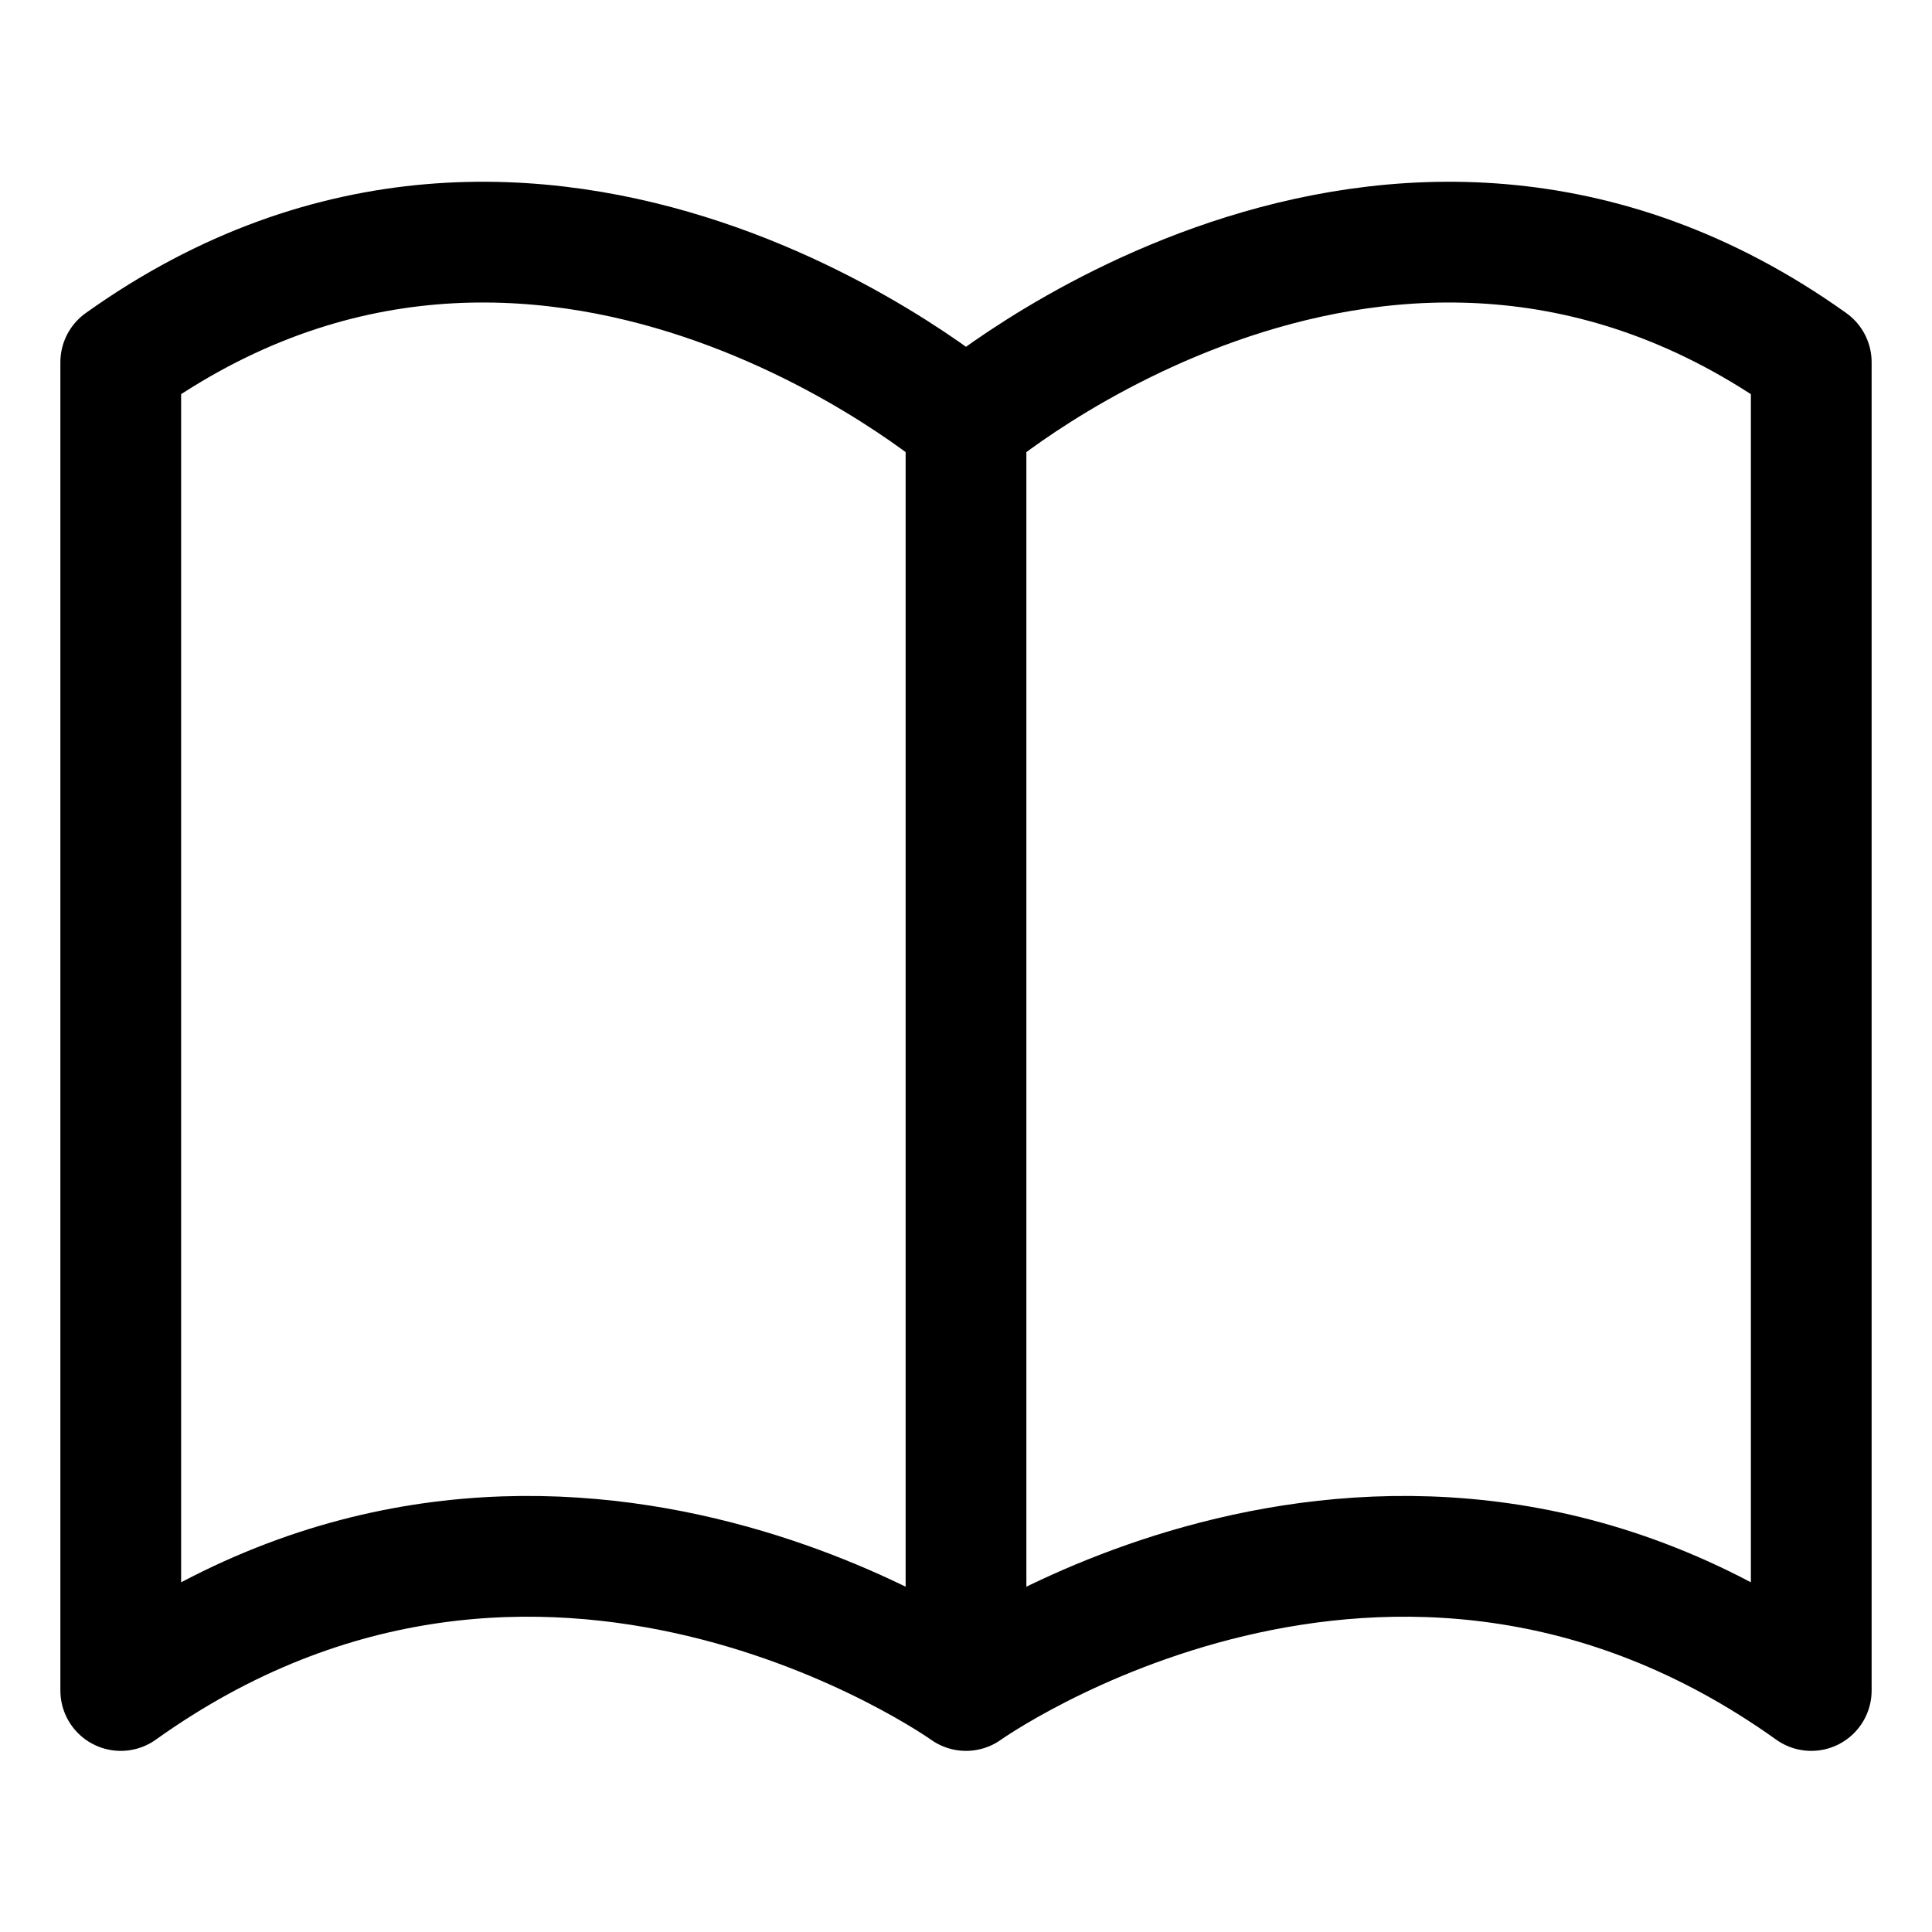
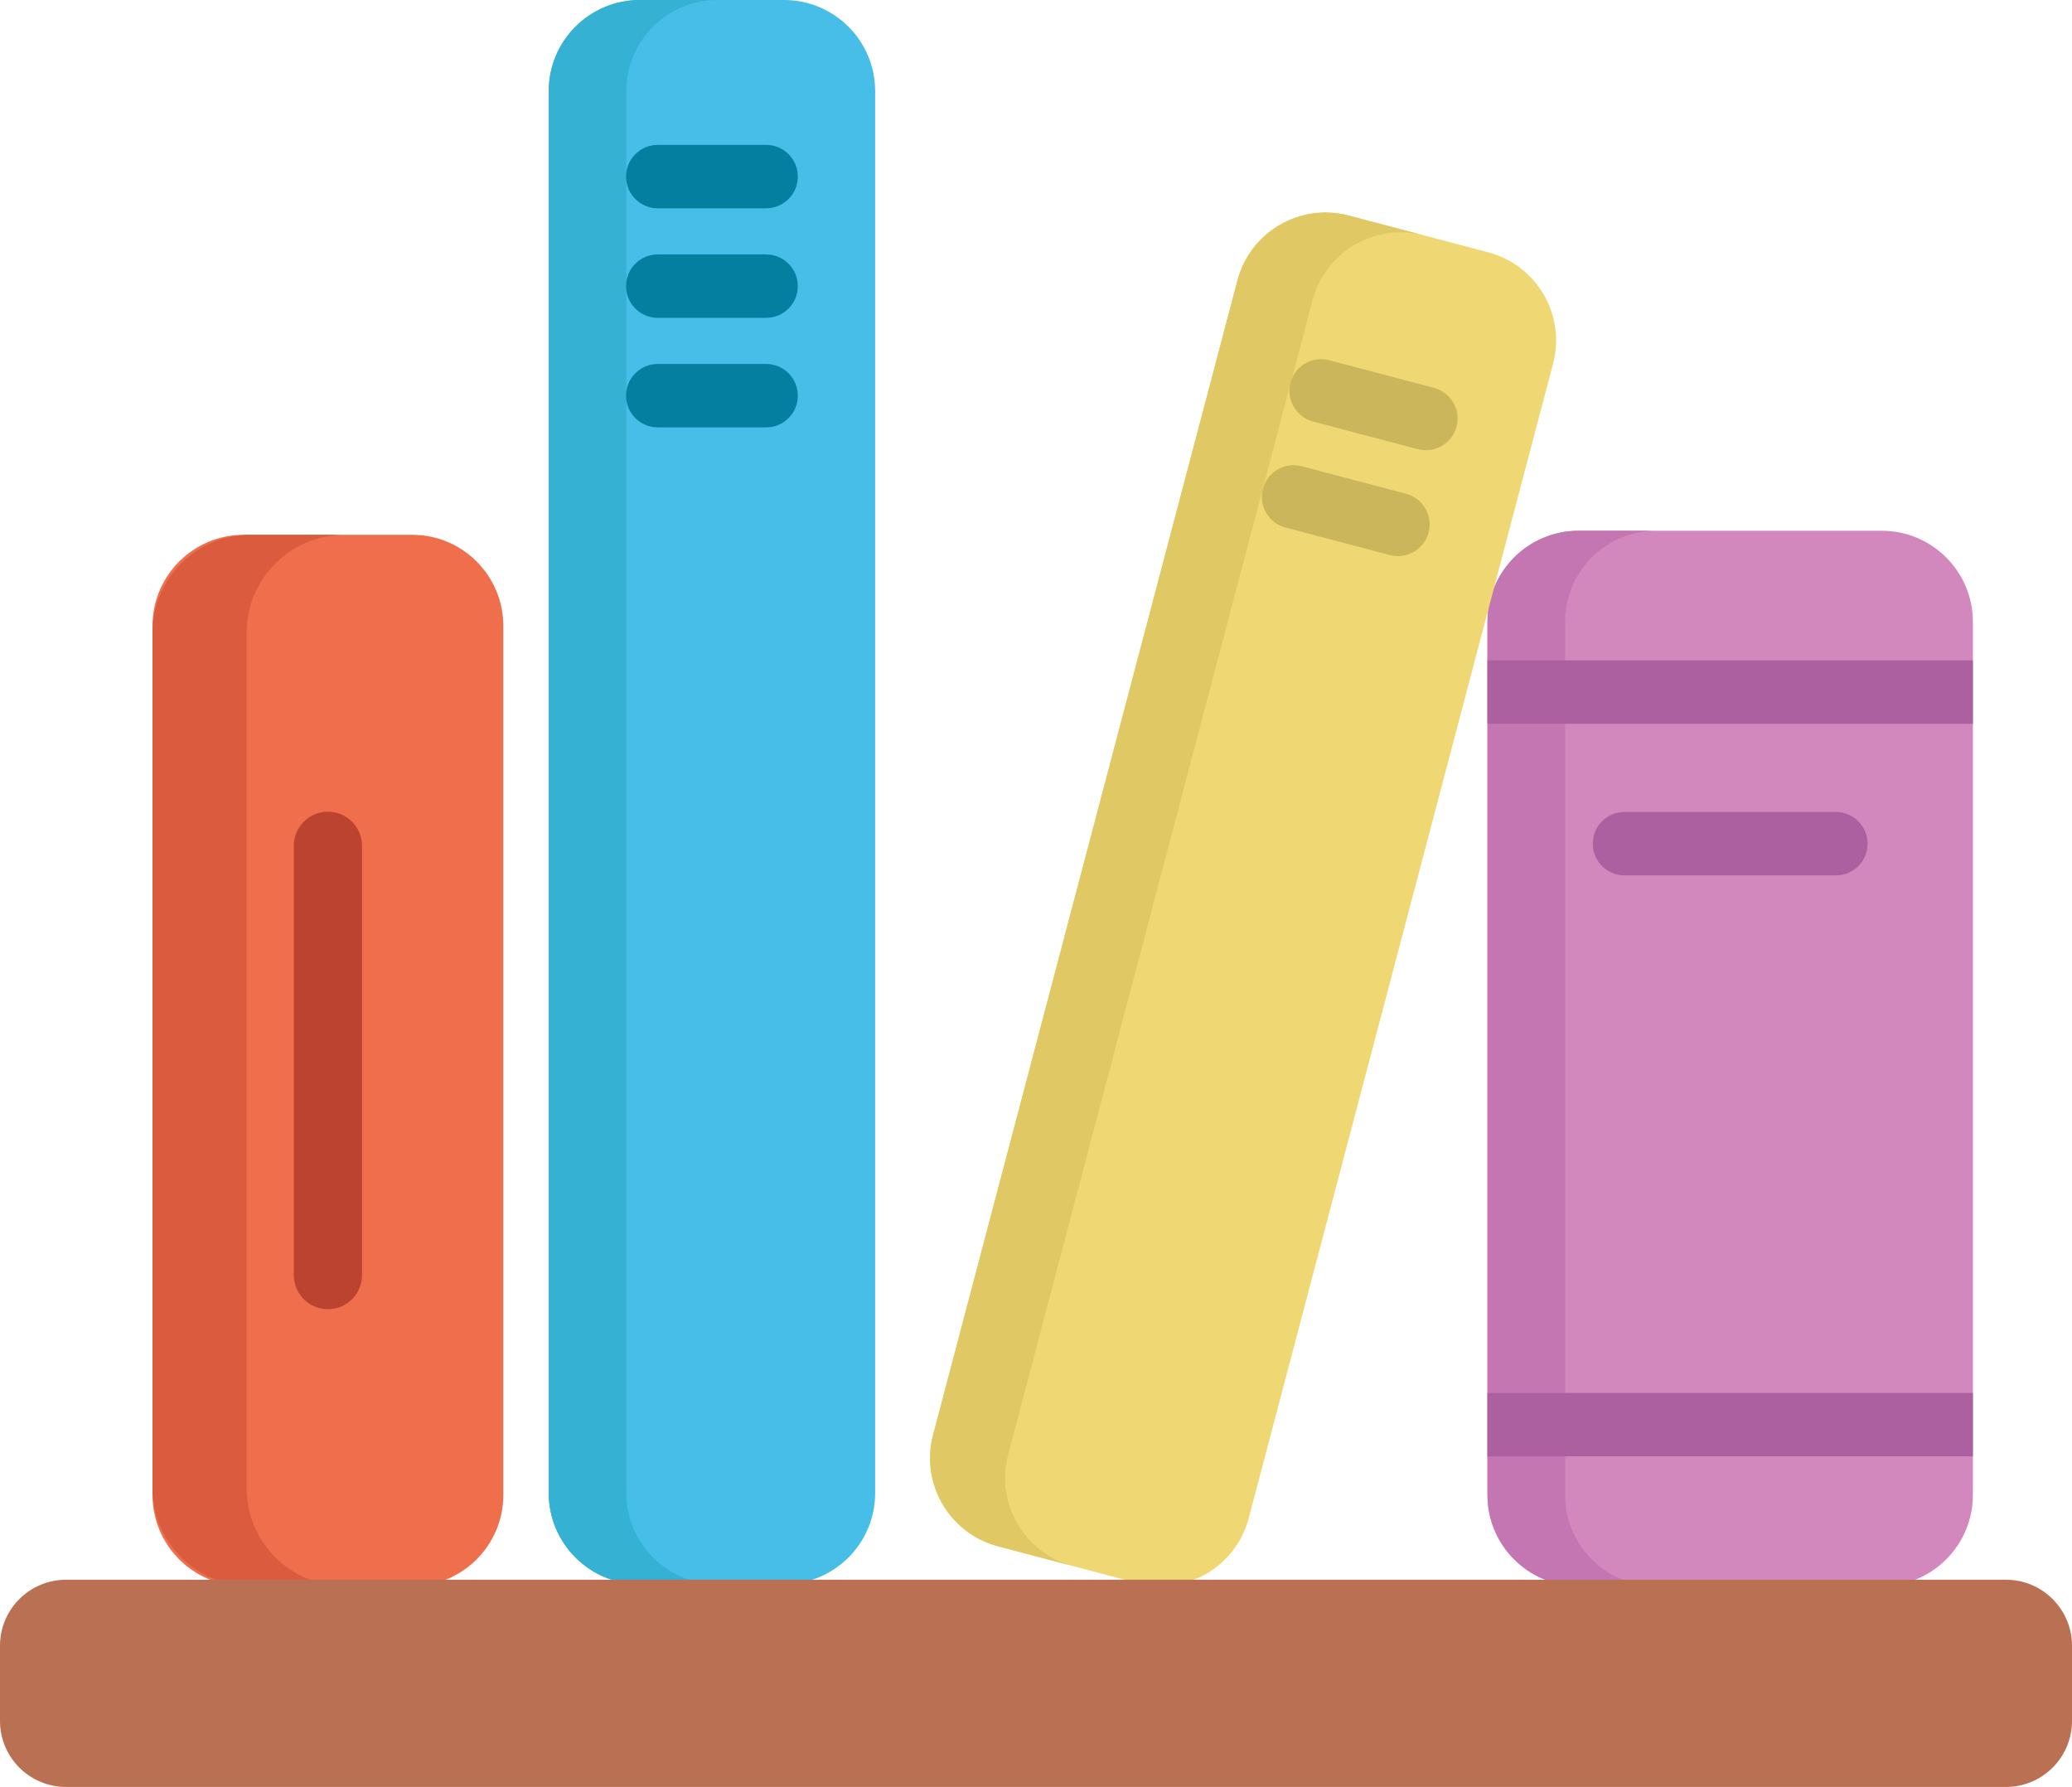
- <svg xmlns="http://www.w3.org/2000/svg" id="i-book" viewBox="0 0 32 32" width="32" height="32" fill="none" stroke="currentcolor" stroke-linecap="round" stroke-linejoin="round" stroke-width="2">
-   <path d="M16 7 C16 7 9 1 2 6 L2 28 C9 23 16 28 16 28 16 28 23 23 30 28 L30 6 C23 1 16 7 16 7 Z M16 7 L16 28" />
+ <svg xmlns="http://www.w3.org/2000/svg" viewBox="0 0 512 441.538">
+   <path d="M390.085 131.141h74.897c12.441 0 22.527 10.085 22.527 22.526v215.71c0 12.441-10.085 22.527-22.527 22.527h-74.897c-12.441 0-22.527-10.085-22.527-22.527V153.668c.001-12.44 10.086-22.527 22.527-22.527z" fill="#d388bd" />
+   <path d="M386.739 369.378v-215.71c0-12.441 10.085-22.527 22.526-22.527h-19.18c-12.441 0-22.526 10.085-22.526 22.527v215.71c0 12.441 10.085 22.526 22.526 22.526h19.18c-12.441.001-22.526-10.084-22.526-22.526z" fill="#c476b2" />
+   <path d="M367.553 163.173h119.954v15.673H367.553zm0 181.018h119.954v15.673H367.553zm86.103-127.89h-52.245a7.837 7.837 0 01-7.837-7.837 7.837 7.837 0 017.837-7.837h52.245a7.837 7.837 0 017.837 7.837 7.837 7.837 0 01-7.837 7.837z" fill="#ad609f" />
+   <path d="M60.21 132.146h41.636c12.441 0 22.526 10.085 22.526 22.526v214.707c0 12.441-10.085 22.527-22.526 22.527H60.21c-12.441 0-22.526-10.085-22.526-22.527V154.671c-.001-12.44 10.085-22.525 22.526-22.525z" fill="#ef6e4b" />
+   <path d="M60.95 367.697V156.354c0-13.371 10.839-24.209 24.209-24.209H61.892c-13.371 0-24.209 10.839-24.209 24.209v211.342c0 13.371 10.839 24.208 24.209 24.208h23.267c-13.37.001-24.209-10.838-24.209-24.207z" fill="#db5b3e" />
+   <path d="M81.029 323.493a8.422 8.422 0 01-8.422-8.422V208.98a8.422 8.422 0 018.422-8.422 8.422 8.422 0 018.422 8.422v106.09a8.423 8.423 0 01-8.422 8.423z" fill="#bc432f" />
+   <path d="M158.117 0h35.613c12.441 0 22.526 10.085 22.526 22.526v346.385c0 12.441-10.085 22.527-22.526 22.527h-35.613c-12.441 0-22.527-10.085-22.527-22.527V22.527C135.59 10.087 145.675 0 158.117 0z" fill="#46bee8" />
+   <path d="M154.77 368.912V22.527C154.77 10.086 164.855 0 177.296 0h-19.18c-12.441 0-22.526 10.085-22.526 22.527v346.385c0 12.441 10.085 22.526 22.526 22.526h19.18c-12.44.001-22.526-10.084-22.526-22.526z" fill="#35b2d3" />
+   <path d="M189.308 51.471h-26.77a7.837 7.837 0 01-7.837-7.837 7.837 7.837 0 017.837-7.837h26.77a7.837 7.837 0 017.837 7.837 7.837 7.837 0 01-7.837 7.837zm0 27.067h-26.77a7.837 7.837 0 01-7.837-7.837 7.837 7.837 0 017.837-7.837h26.77a7.837 7.837 0 017.837 7.837 7.837 7.837 0 01-7.837 7.837zm0 27.066h-26.77a7.837 7.837 0 01-7.837-7.837 7.837 7.837 0 017.837-7.837h26.77a7.837 7.837 0 017.837 7.837 7.837 7.837 0 01-7.837 7.837z" fill="#047fa0" />
+   <path d="M333.299 53.261l34.436 9.079c12.03 3.171 19.21 15.495 16.039 27.525l-75.206 285.251c-3.171 12.03-15.495 19.21-27.525 16.039l-34.436-9.079c-12.03-3.171-19.21-15.495-16.039-27.525l75.207-285.252c3.171-12.029 15.495-19.21 27.524-16.038z" fill="#efd873" />
+   <path d="M249.114 359.441l75.207-285.252c3.171-12.03 15.495-19.211 27.525-16.039L333.3 53.26c-12.03-3.171-24.353 4.009-27.525 16.039L230.568 354.55c-3.171 12.03 4.009 24.353 16.039 27.525l18.546 4.89c-12.03-3.171-19.21-15.494-16.039-27.524z" fill="#e0c865" />
+   <path d="M352.343 111.243a7.882 7.882 0 01-2.003-.261l-25.886-6.824a7.837 7.837 0 01-5.58-9.575 7.834 7.834 0 019.575-5.58l25.886 6.824a7.837 7.837 0 01-1.992 15.416zm-6.902 26.172a7.877 7.877 0 01-2.003-.261l-25.885-6.824a7.837 7.837 0 013.995-15.155l25.885 6.824a7.837 7.837 0 01-1.992 15.416z" fill="#ccb65c" />
+   <path d="M495.678 441.538H16.322C7.308 441.538 0 434.23 0 425.215v-18.556c0-9.014 7.308-16.322 16.322-16.322h479.356c9.014 0 16.322 7.308 16.322 16.322v18.556c0 9.015-7.308 16.323-16.322 16.323z" fill="#ba7052" />
</svg>
